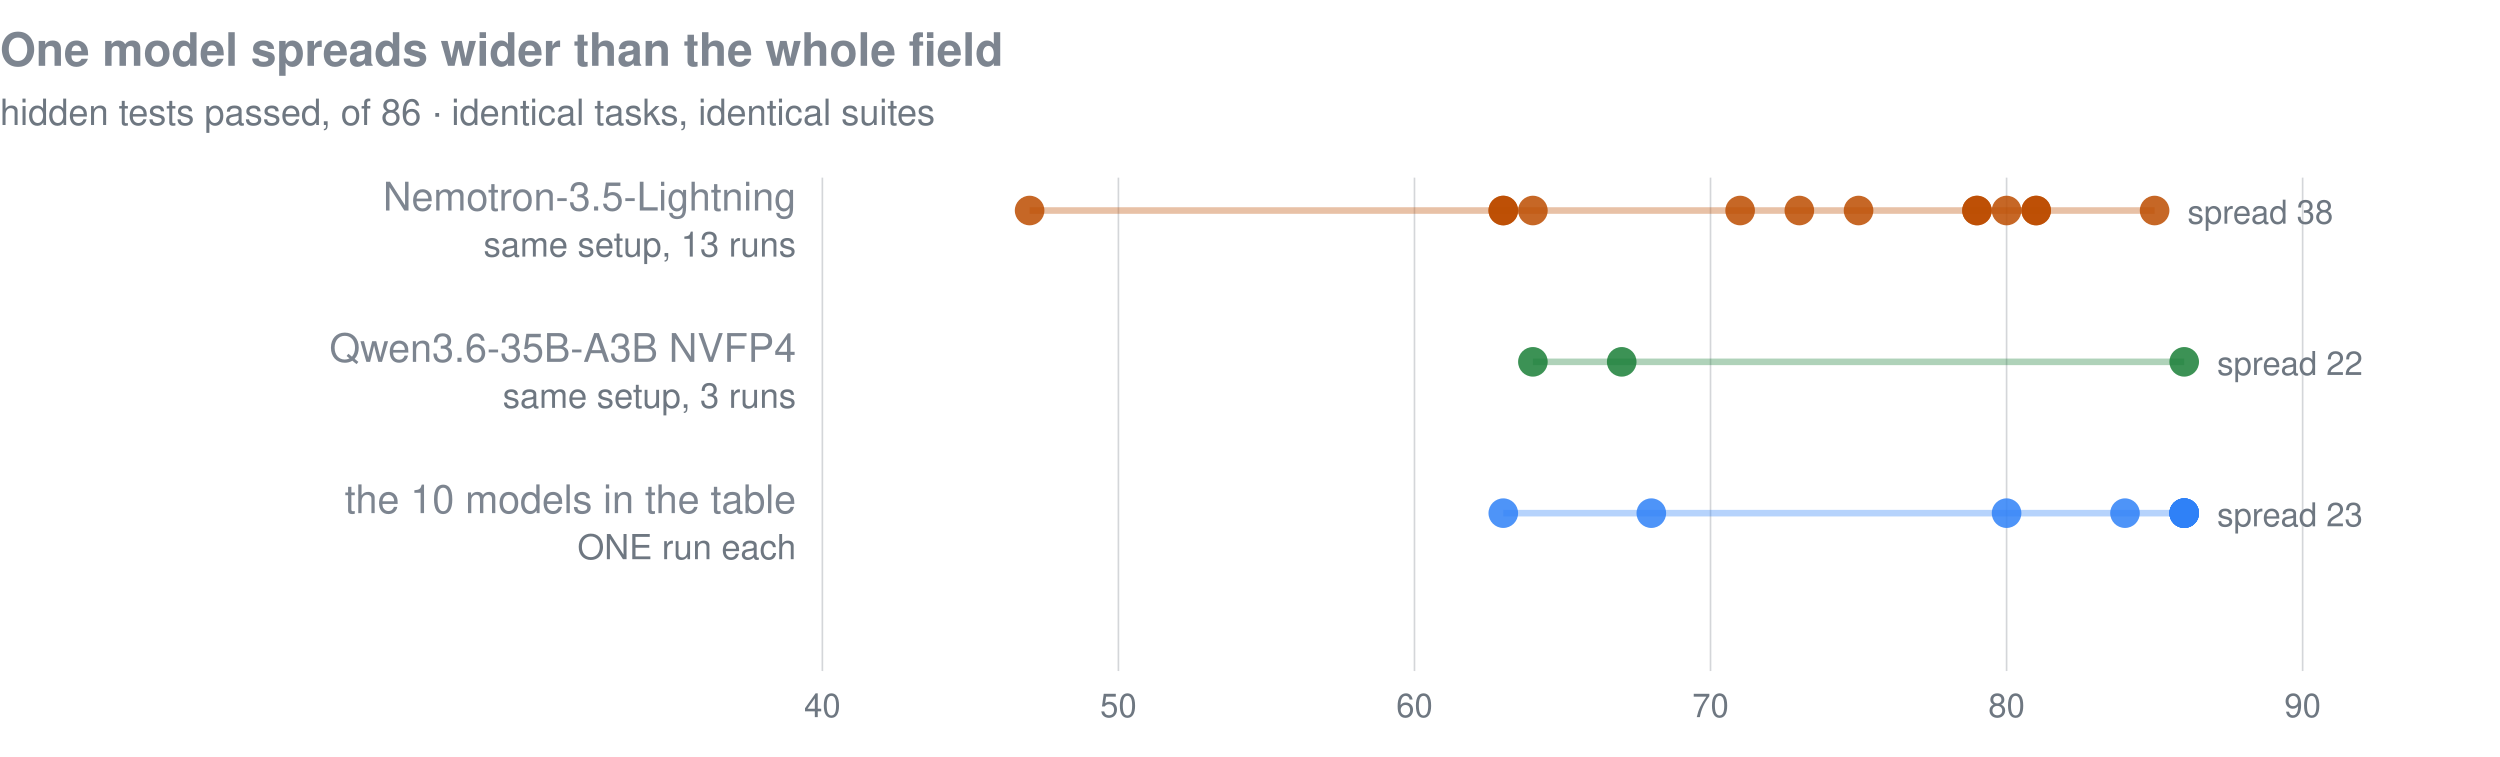
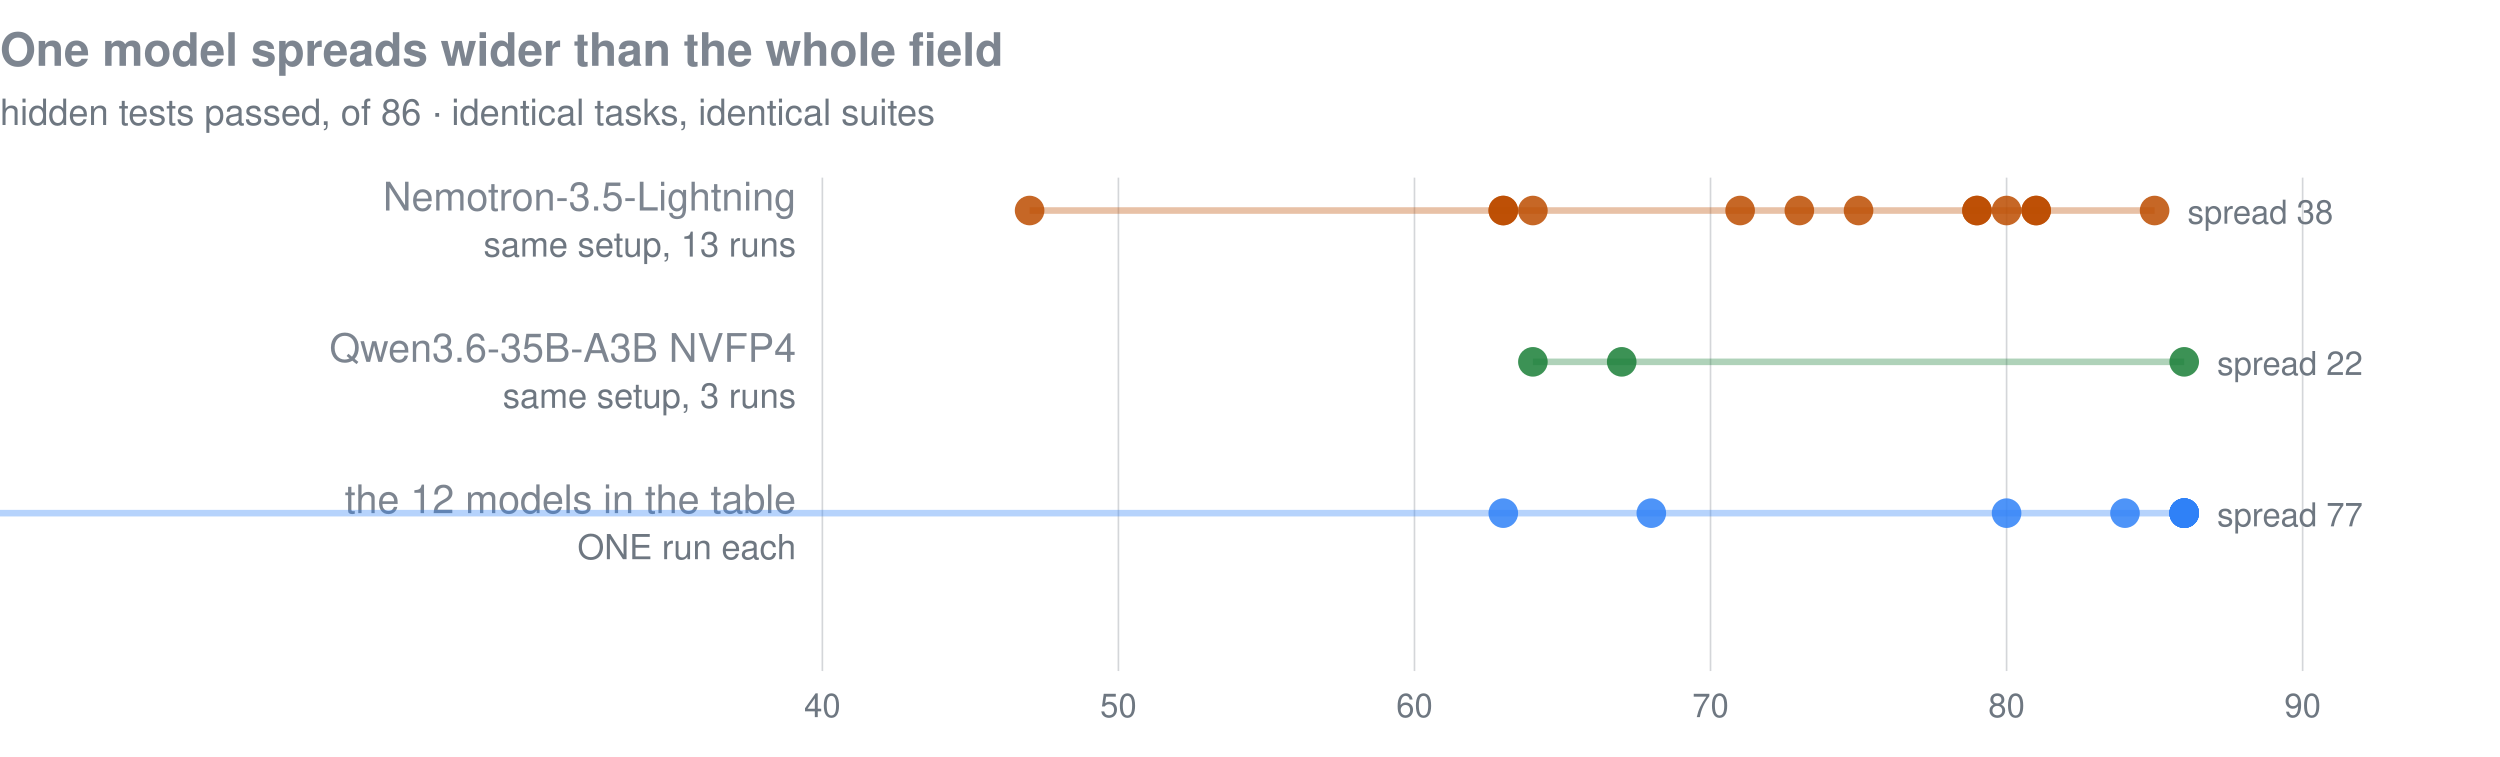
<svg xmlns="http://www.w3.org/2000/svg" width="760" height="230" viewBox="0 0 760 230" font-family="-apple-system,BlinkMacSystemFont,Segoe UI,Helvetica,Arial,sans-serif">
  <text x="0" y="20" font-size="14" font-weight="600" fill="#7d8590">One model spreads wider than the whole field</text>
  <text x="0" y="38" font-size="11" fill="#6e7781">hidden tests passed, of 86 · identical tasks, identical suites</text>
  <line x1="250.0" y1="54" x2="250.0" y2="204" stroke="#6e7781" stroke-width="0.5" opacity="0.3" />
  <text x="250.0" y="218" font-size="10" text-anchor="middle" fill="#6e7781">40</text>
  <line x1="340.0" y1="54" x2="340.0" y2="204" stroke="#6e7781" stroke-width="0.5" opacity="0.3" />
  <text x="340.0" y="218" font-size="10" text-anchor="middle" fill="#6e7781">50</text>
  <line x1="430.0" y1="54" x2="430.0" y2="204" stroke="#6e7781" stroke-width="0.5" opacity="0.3" />
  <text x="430.0" y="218" font-size="10" text-anchor="middle" fill="#6e7781">60</text>
  <line x1="520.0" y1="54" x2="520.0" y2="204" stroke="#6e7781" stroke-width="0.5" opacity="0.3" />
  <text x="520.0" y="218" font-size="10" text-anchor="middle" fill="#6e7781">70</text>
  <line x1="610.0" y1="54" x2="610.0" y2="204" stroke="#6e7781" stroke-width="0.5" opacity="0.3" />
  <text x="610.0" y="218" font-size="10" text-anchor="middle" fill="#6e7781">80</text>
  <line x1="700.0" y1="54" x2="700.0" y2="204" stroke="#6e7781" stroke-width="0.5" opacity="0.3" />
  <text x="700.0" y="218" font-size="10" text-anchor="middle" fill="#6e7781">90</text>
  <text x="242" y="64" font-size="12" text-anchor="end" fill="#7d8590">Nemotron-3.5-Lightning</text>
  <text x="242" y="78" font-size="10.5" text-anchor="end" fill="#6e7781">same setup, 13 runs</text>
  <line x1="313.0" y1="64" x2="655.0" y2="64" stroke="#bc4c00" stroke-width="2" opacity="0.35" />
  <text x="665.0" y="68" font-size="10" fill="#6e7781">spread 38</text>
  <circle cx="457.0" cy="64" r="4.5" fill="#bc4c00" opacity="0.85" />
  <circle cx="466.0" cy="64" r="4.5" fill="#bc4c00" opacity="0.85" />
  <circle cx="655.0" cy="64" r="4.5" fill="#bc4c00" opacity="0.85" />
  <circle cx="601.0" cy="64" r="4.5" fill="#bc4c00" opacity="0.85" />
  <circle cx="529.0" cy="64" r="4.5" fill="#bc4c00" opacity="0.85" />
  <circle cx="610.0" cy="64" r="4.5" fill="#bc4c00" opacity="0.85" />
  <circle cx="547.0" cy="64" r="4.5" fill="#bc4c00" opacity="0.85" />
  <circle cx="457.0" cy="64" r="4.5" fill="#bc4c00" opacity="0.85" />
  <circle cx="619.0" cy="64" r="4.5" fill="#bc4c00" opacity="0.85" />
  <circle cx="619.0" cy="64" r="4.5" fill="#bc4c00" opacity="0.85" />
  <circle cx="313.0" cy="64" r="4.5" fill="#bc4c00" opacity="0.85" />
  <circle cx="601.0" cy="64" r="4.5" fill="#bc4c00" opacity="0.85" />
  <circle cx="565.0" cy="64" r="4.5" fill="#bc4c00" opacity="0.85" />
  <text x="242" y="110" font-size="12" text-anchor="end" fill="#7d8590">Qwen3.6-35B-A3B NVFP4</text>
  <text x="242" y="124" font-size="10.5" text-anchor="end" fill="#6e7781">same setup, 3 runs</text>
  <line x1="466.0" y1="110" x2="664.0" y2="110" stroke="#1a7f37" stroke-width="2" opacity="0.35" />
  <text x="674.0" y="114" font-size="10" fill="#6e7781">spread 22</text>
  <circle cx="466.0" cy="110" r="4.5" fill="#1a7f37" opacity="0.85" />
  <circle cx="493.0" cy="110" r="4.5" fill="#1a7f37" opacity="0.85" />
  <circle cx="664.0" cy="110" r="4.5" fill="#1a7f37" opacity="0.85" />
-   <text x="242" y="156" font-size="12" text-anchor="end" fill="#7d8590">the 10 models in the table</text>
+   <text x="242" y="156" font-size="12" text-anchor="end" fill="#7d8590">the 12 models in the table</text>
  <text x="242" y="170" font-size="10.5" text-anchor="end" fill="#6e7781">ONE run each</text>
-   <line x1="457.0" y1="156" x2="664.0" y2="156" stroke="#2f81f7" stroke-width="2" opacity="0.35" />
-   <text x="674.0" y="160" font-size="10" fill="#6e7781">spread 23</text>
+   <line x1="-29.0" y1="156" x2="664.0" y2="156" stroke="#2f81f7" stroke-width="2" opacity="0.35" />
+   <text x="674.0" y="160" font-size="10" fill="#6e7781">spread 77</text>
+   <circle cx="664.0" cy="156" r="4.5" fill="#2f81f7" opacity="0.85" />
  <circle cx="664.0" cy="156" r="4.5" fill="#2f81f7" opacity="0.85" />
  <circle cx="664.0" cy="156" r="4.5" fill="#2f81f7" opacity="0.85" />
  <circle cx="664.0" cy="156" r="4.5" fill="#2f81f7" opacity="0.85" />
  <circle cx="664.0" cy="156" r="4.5" fill="#2f81f7" opacity="0.85" />
  <circle cx="664.0" cy="156" r="4.5" fill="#2f81f7" opacity="0.85" />
  <circle cx="664.0" cy="156" r="4.5" fill="#2f81f7" opacity="0.85" />
  <circle cx="646.0" cy="156" r="4.5" fill="#2f81f7" opacity="0.85" />
  <circle cx="610.0" cy="156" r="4.5" fill="#2f81f7" opacity="0.85" />
  <circle cx="502.0" cy="156" r="4.5" fill="#2f81f7" opacity="0.85" />
  <circle cx="457.0" cy="156" r="4.5" fill="#2f81f7" opacity="0.85" />
+   <circle cx="-29.0" cy="156" r="4.5" fill="#2f81f7" opacity="0.85" />
</svg>
